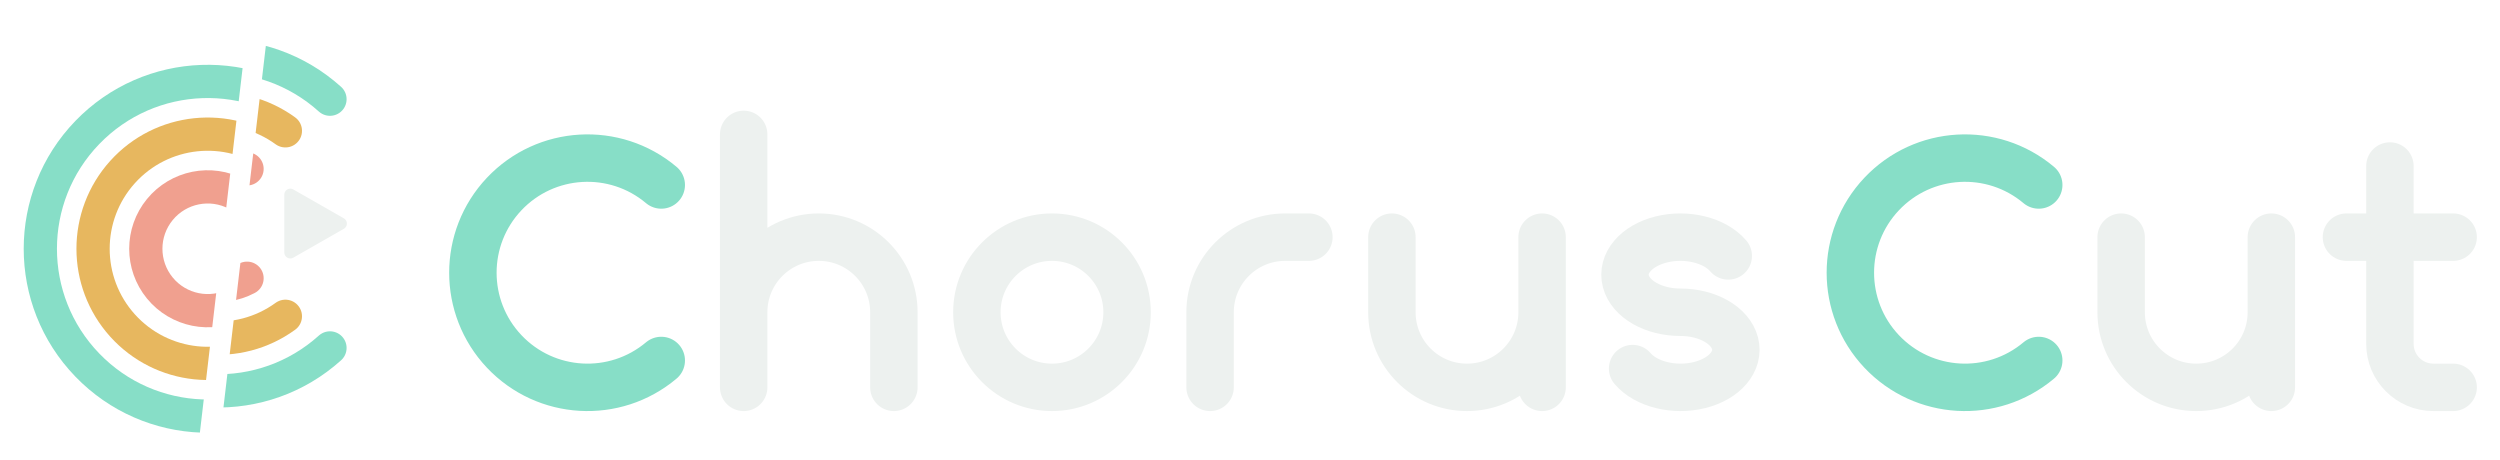
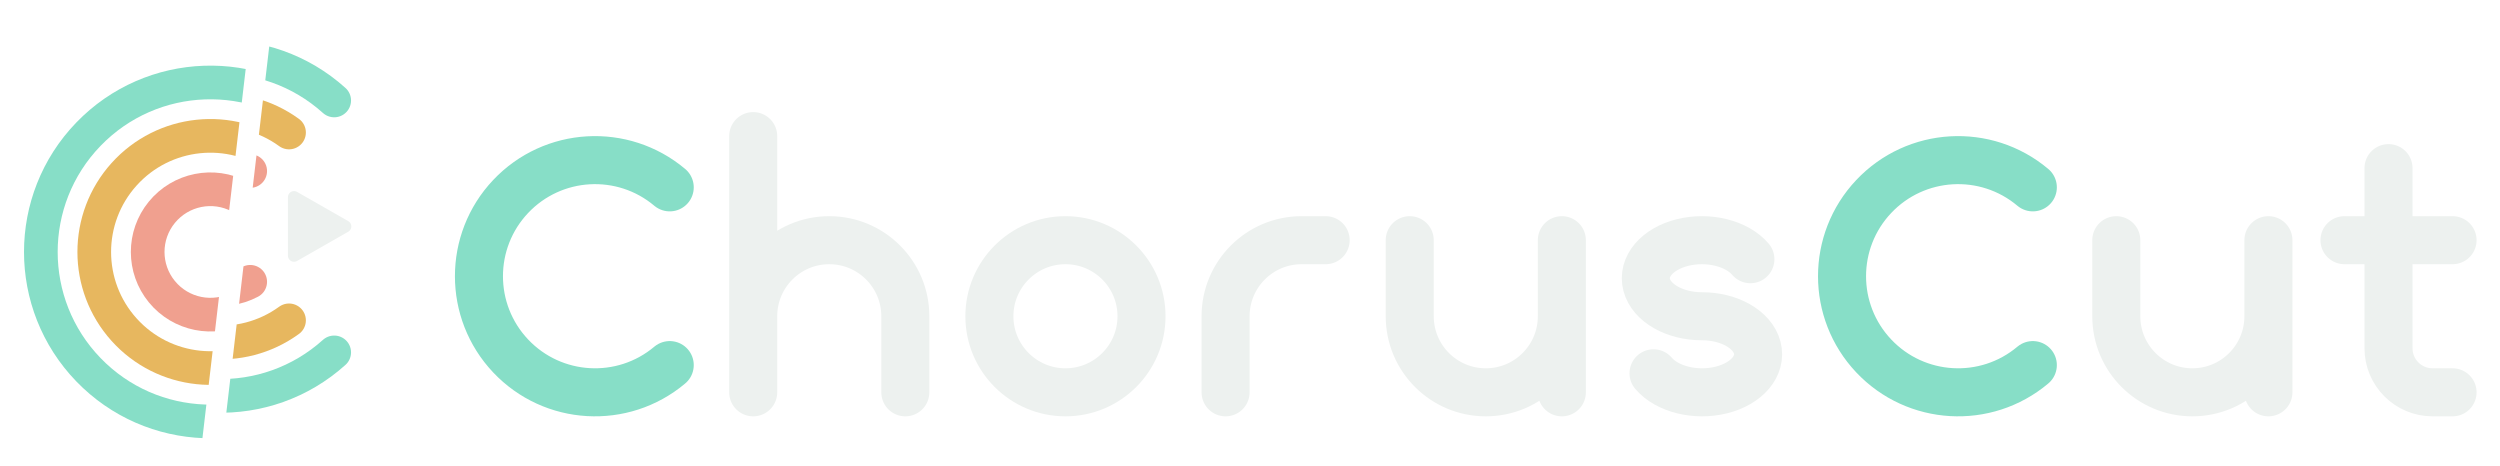
- <svg xmlns="http://www.w3.org/2000/svg" viewBox="0 0 1265 232.39" width="1265" height="232.39">
+ <svg xmlns="http://www.w3.org/2000/svg" viewBox="0 0 1249 232.39" width="1249" height="232.39">
  <defs>
    <clipPath id="kL">
      <polygon points="0,0 596,0 476,1024 0,1024" />
    </clipPath>
    <clipPath id="kR">
      <polygon points="632,0 1024,0 1024,1024 512,1024" />
    </clipPath>
  </defs>
  <g transform="translate(-43.4,-22.6) scale(0.29)">
    <g clip-path="url(#kL)">
      <path d="M707.4,295.0 A292,292 0 1 0 707.4,729.0" fill="none" stroke="#87dec7" stroke-width="58" stroke-linecap="round" />
      <path d="M629.6,350.2 A200,200 0 1 0 629.6,673.8" fill="none" stroke="#e7b75f" stroke-width="58" stroke-linecap="round" />
      <path d="M562.7,416.6 A108,108 0 1 0 562.7,607.4" fill="none" stroke="#f0a08f" stroke-width="58" stroke-linecap="round" />
    </g>
    <g clip-path="url(#kR)">
      <g transform="translate(18,-44)">
        <path d="M707.4,295.0 A292,292 0 1 0 707.4,729.0" fill="none" stroke="#87dec7" stroke-width="58" stroke-linecap="round" />
        <path d="M629.6,350.2 A200,200 0 1 0 629.6,673.8" fill="none" stroke="#e7b75f" stroke-width="58" stroke-linecap="round" />
        <path d="M562.7,416.6 A108,108 0 1 0 562.7,607.4" fill="none" stroke="#f0a08f" stroke-width="58" stroke-linecap="round" />
        <path d="M638.2,461.6 L726.4,512.0 L638.2,562.4 Z" fill="#edf1ef" stroke="#edf1ef" stroke-width="21.0" stroke-linejoin="round" />
      </g>
    </g>
  </g>
  <g transform="translate(227.3,8.0) scale(1.0)" fill="none" stroke-width="24" stroke-linecap="round" stroke-linejoin="round">
    <path transform="translate(0.0,0)" d="M107.3,85.6 A58,58 0 1 0 107.3,174.4" stroke="#87dec7" />
    <path transform="translate(137.0,0)" d="M12,60 V188 M12,150 A38,38 0 0 1 88,150 V188" stroke="#edf1ef" />
    <path transform="translate(255.0,0)" d="M88,150 A38,38 0 1 0 12,150 A38,38 0 1 0 88,150 Z" stroke="#edf1ef" />
    <path transform="translate(373.0,0)" d="M12,188 V150 A38,38 0 0 1 50,112 H62" stroke="#edf1ef" />
    <path transform="translate(465.0,0)" d="M12,112 V150 A38,38 0 0 0 88,150 M88,112 V188" stroke="#edf1ef" />
    <path transform="translate(583.0,0)" d="M64.2,121.5 A28,19 0 1 0 40,150 A28,19 0 1 1 15.8,178.5" stroke="#edf1ef" />
-     <path transform="translate(697.0,0)" d="M107.3,85.6 A58,58 0 1 0 107.3,174.4" stroke="#87dec7" />
-     <path transform="translate(834.0,0)" d="M12,112 V150 A38,38 0 0 0 88,150 M88,112 V188" stroke="#edf1ef" />
-     <path transform="translate(952.0,0)" d="M8,112 H62 M30,76 V166 A22,22 0 0 0 52,188 H62" stroke="#edf1ef" />
+     <path transform="translate(681.0,0)" d="M107.3,85.6 A58,58 0 1 0 107.3,174.4" stroke="#87dec7" />
+     <path transform="translate(818.0,0)" d="M12,112 V150 A38,38 0 0 0 88,150 M88,112 V188" stroke="#edf1ef" />
+     <path transform="translate(936.0,0)" d="M8,112 H62 M30,76 V166 A22,22 0 0 0 52,188 H62" stroke="#edf1ef" />
  </g>
</svg>
